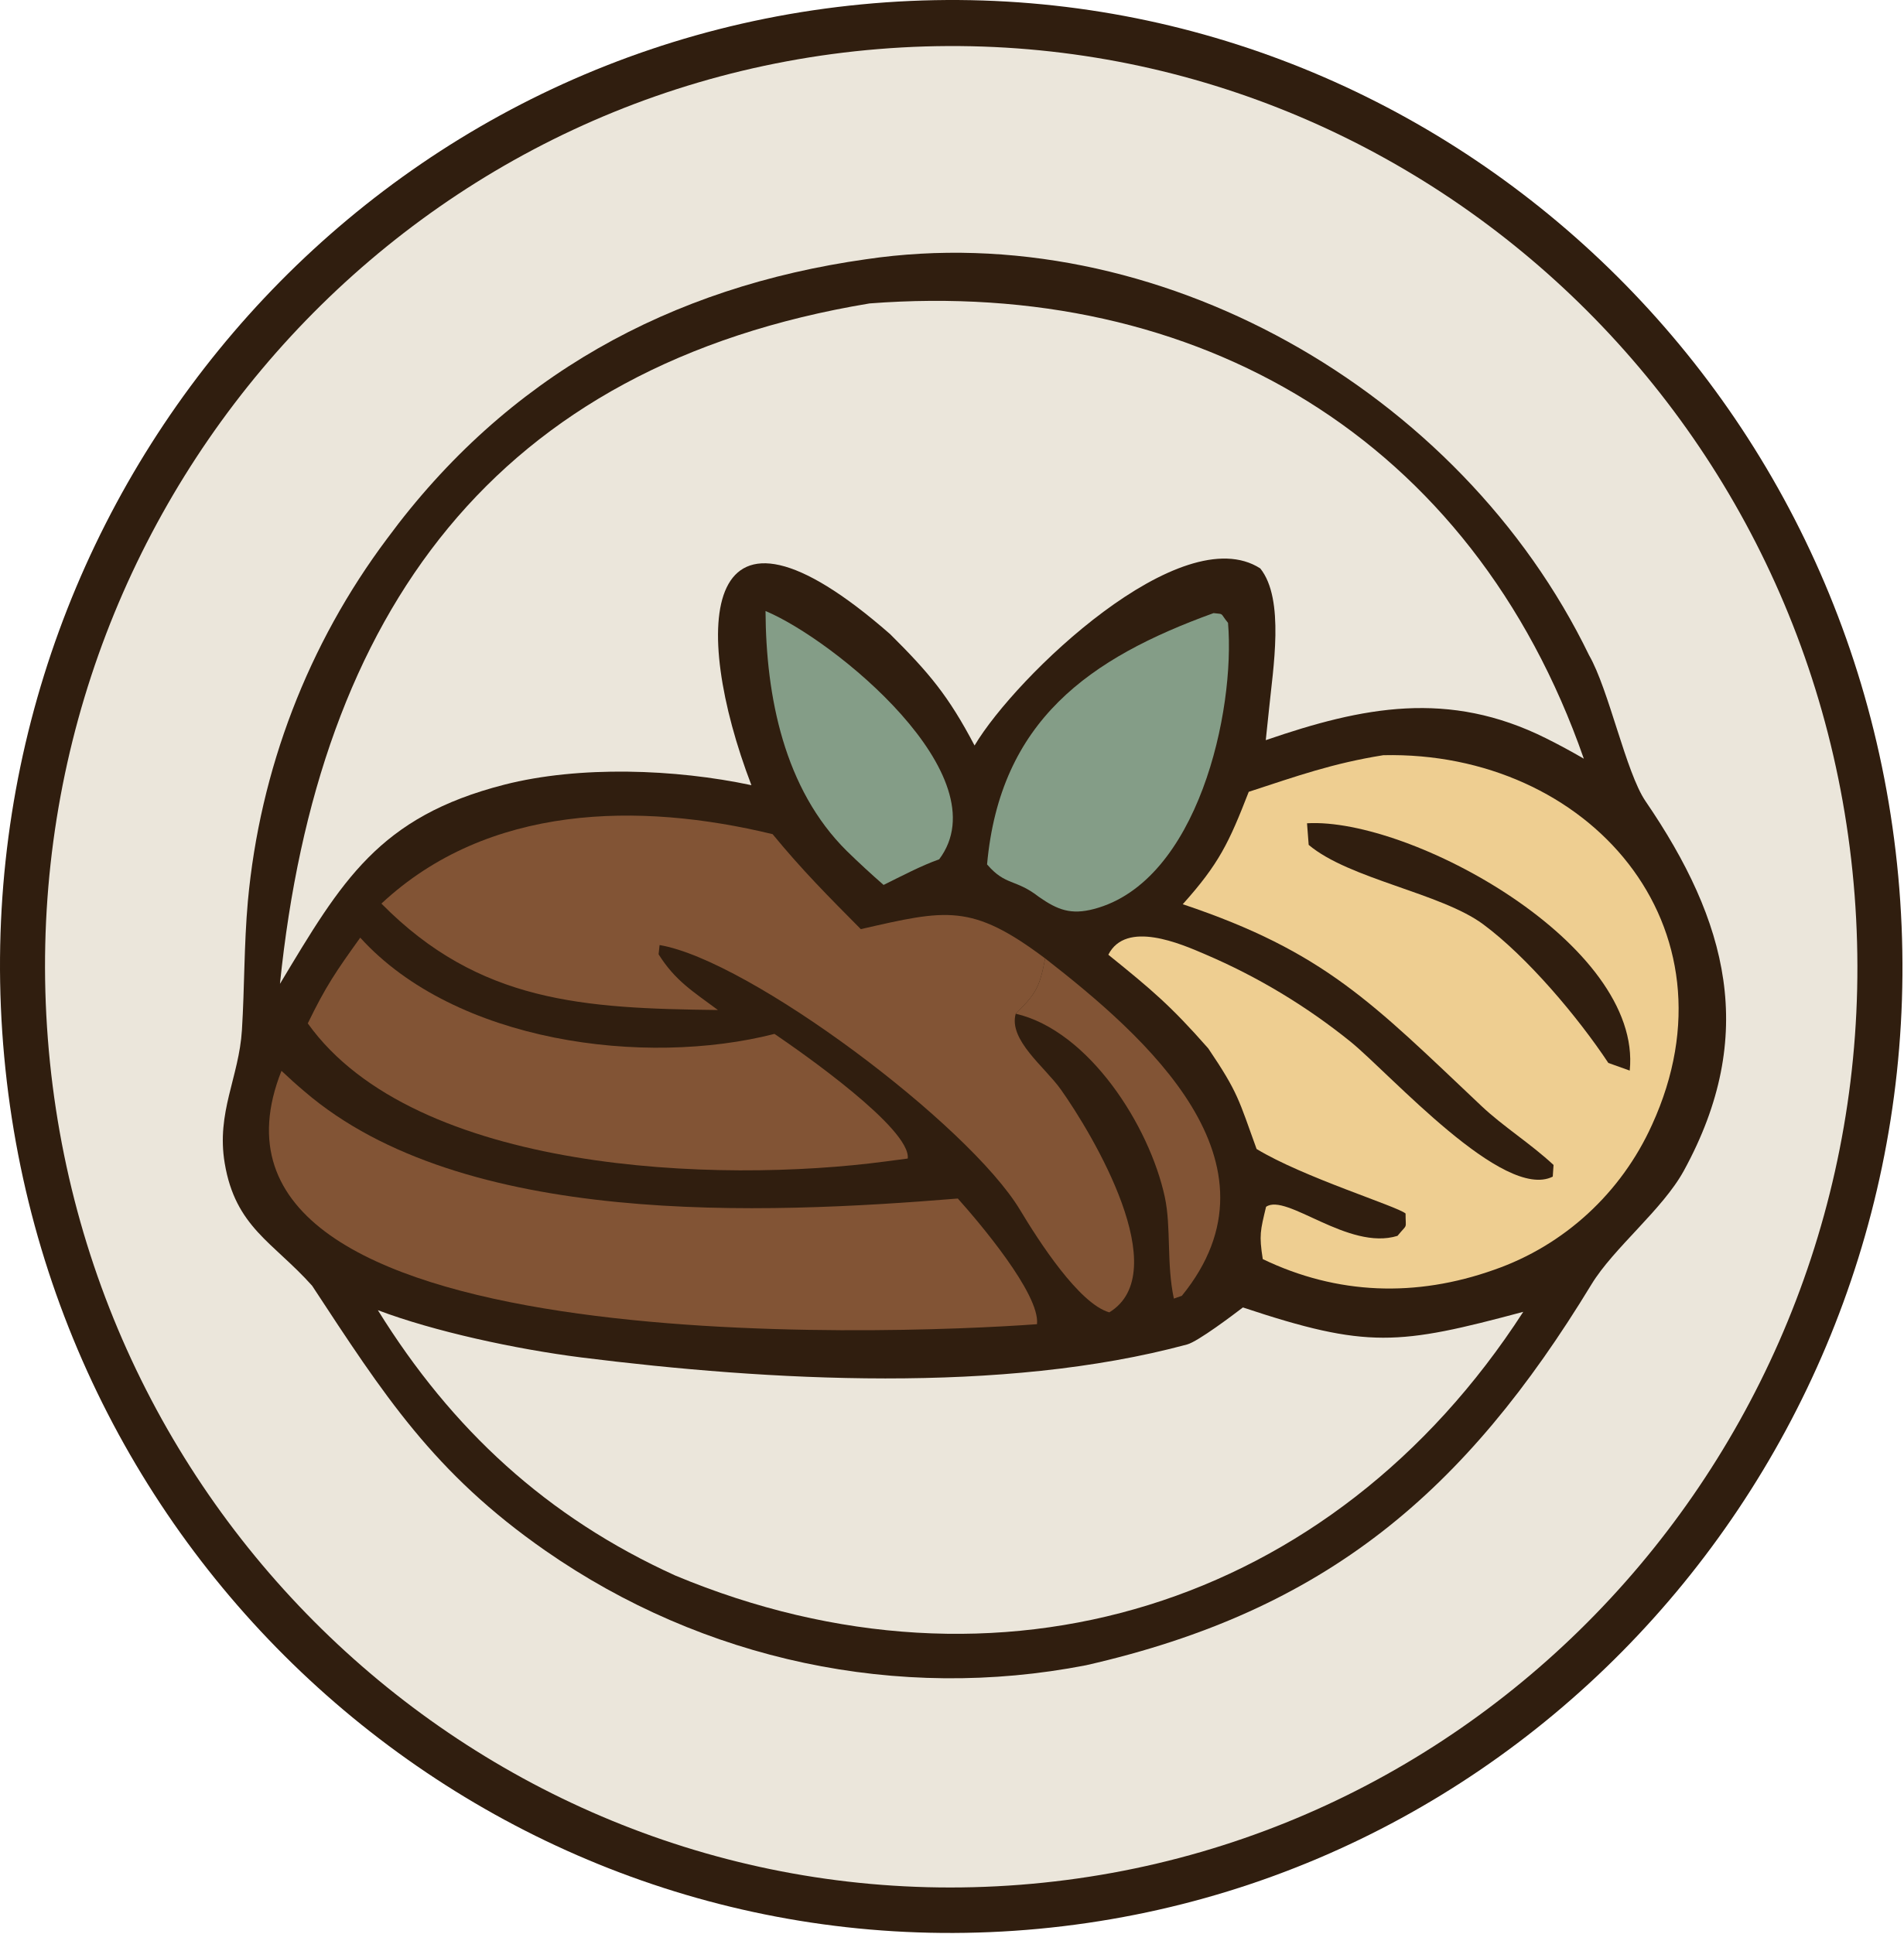
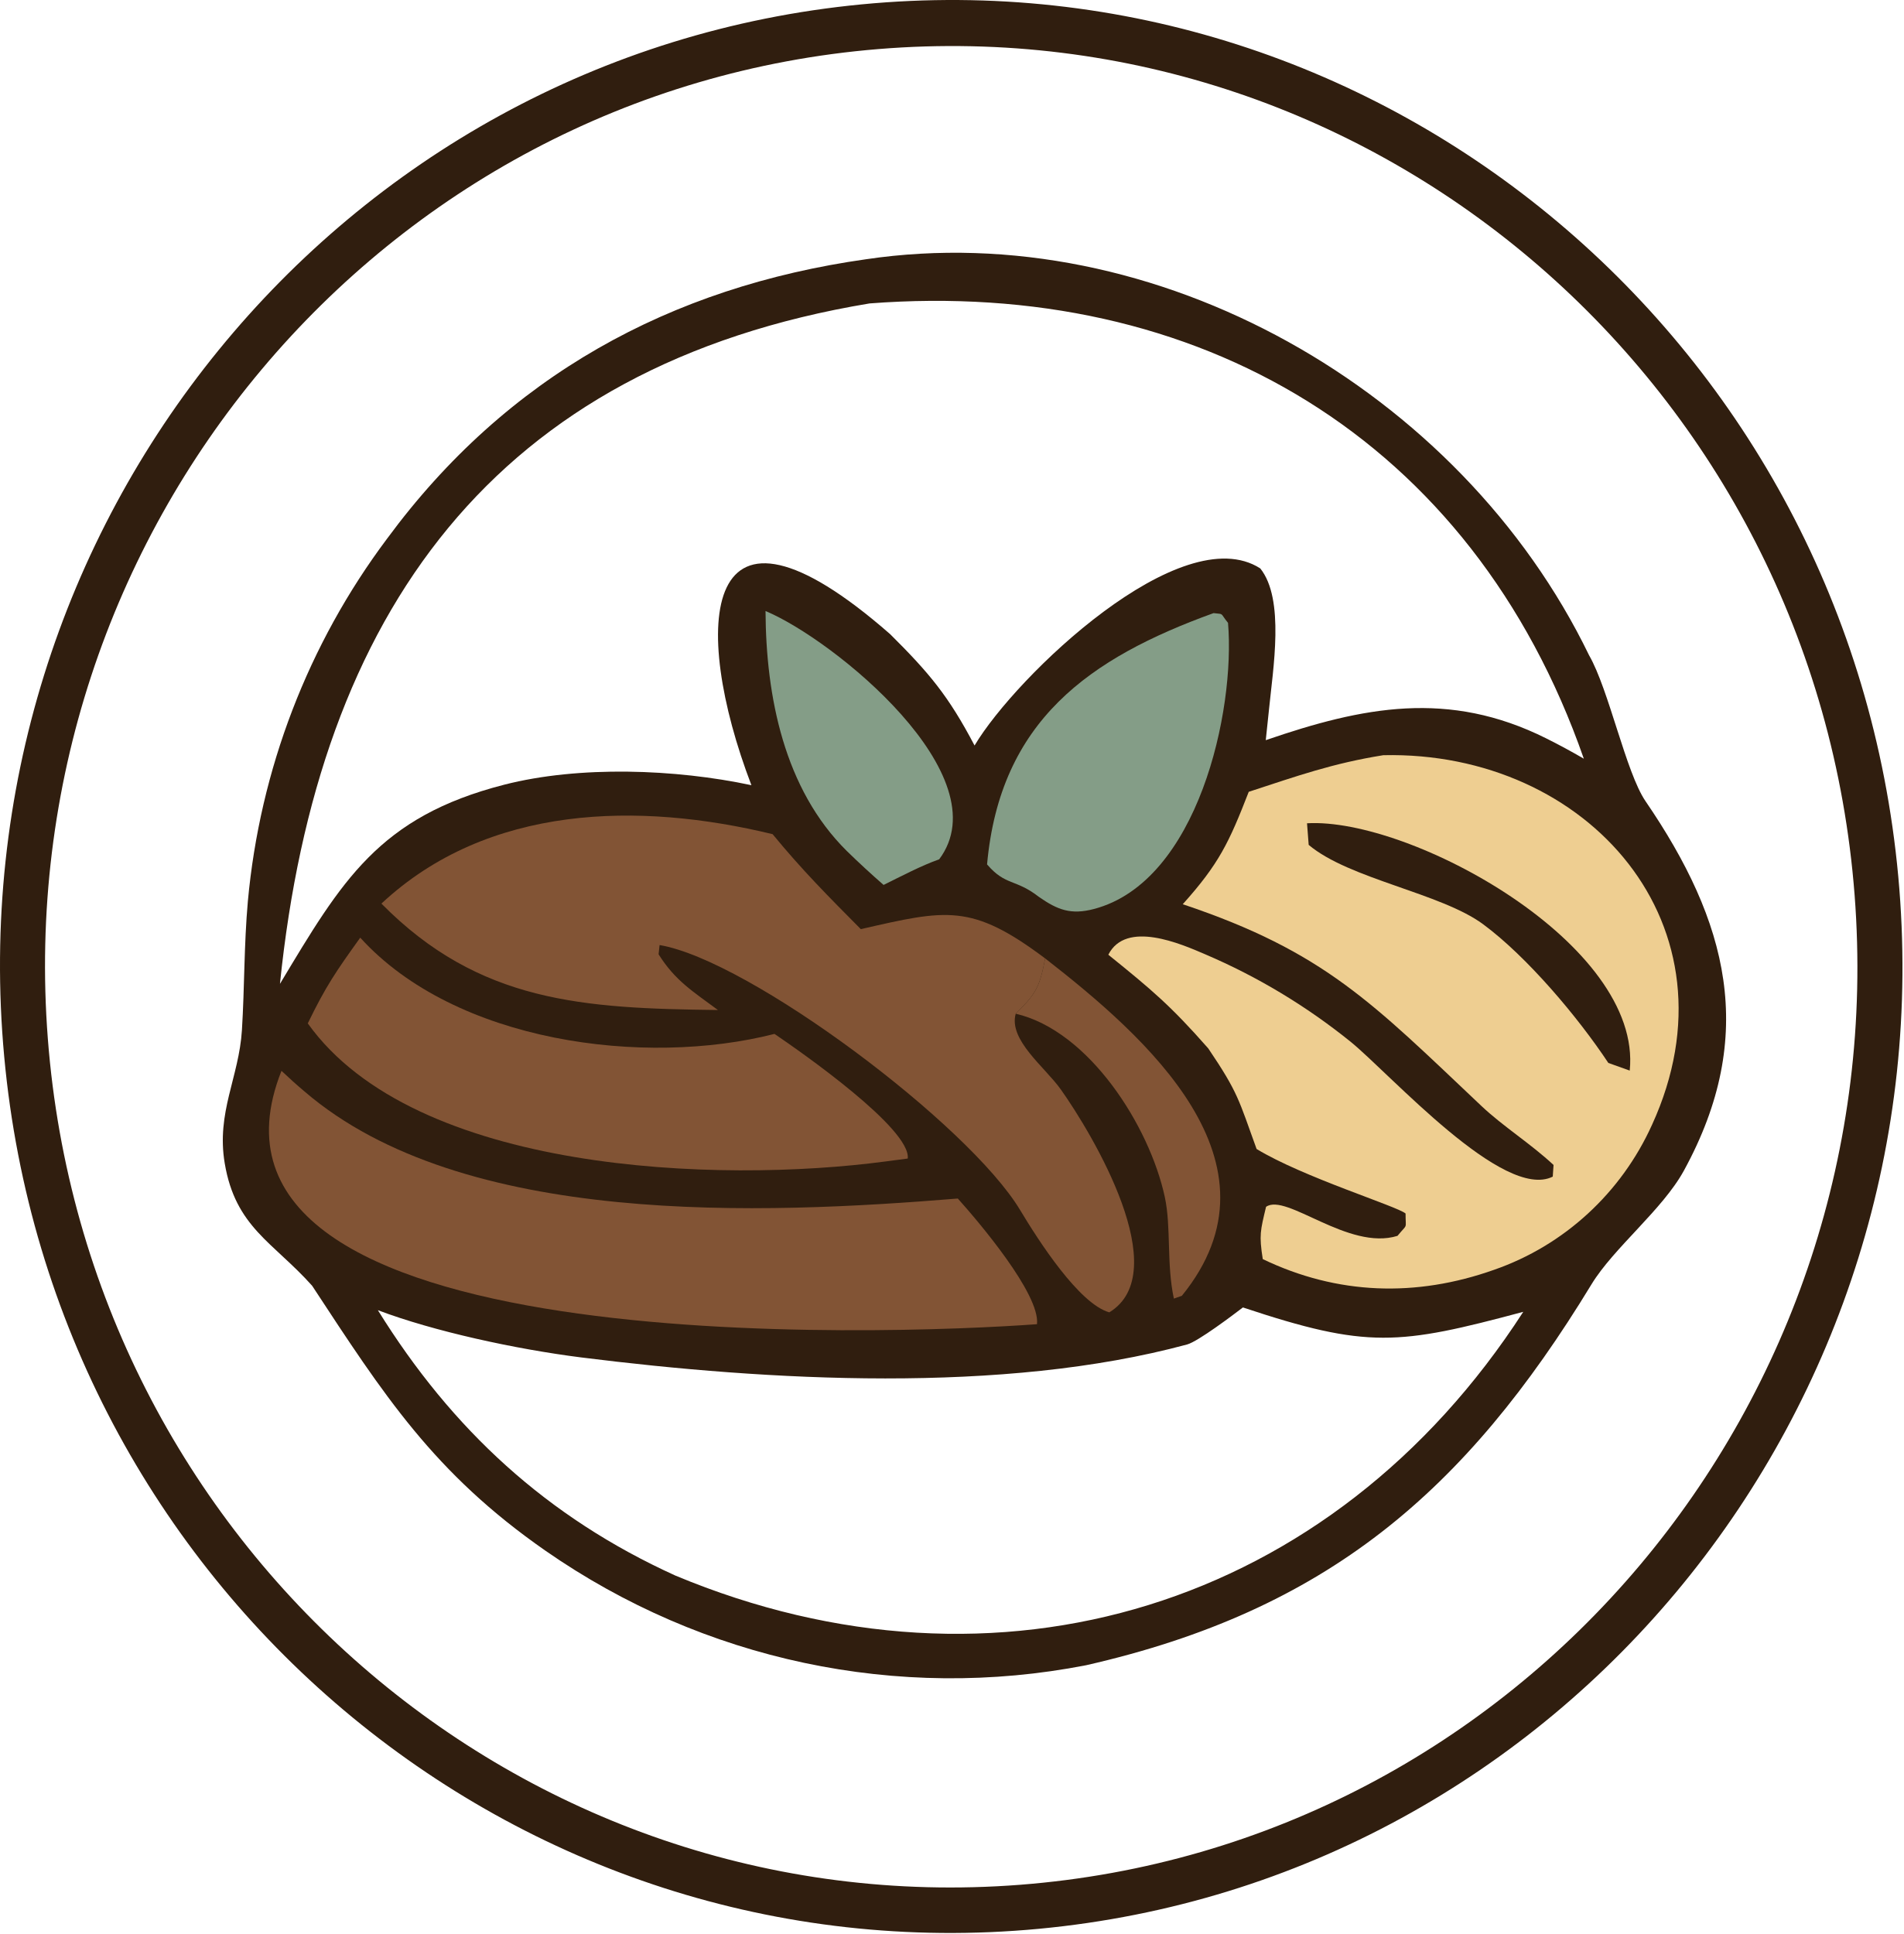
<svg xmlns="http://www.w3.org/2000/svg" width="1247" height="1267" viewBox="0 0 1247 1267" fill="none">
-   <path d="M564.374 2.864C907.22 -30.128 1211.38 225.751 1243.48 574.141C1275.57 922.581 1023.42 1231.34 680.507 1263.59C338.121 1295.76 34.798 1040.04 2.753 692.179C-29.291 344.294 222.055 35.805 564.374 2.864Z" fill="#301E0F" />
-   <path d="M575.419 32.145C902.702 5.345 1189.22 253.618 1214.87 586.241C1240.52 918.867 995.552 1209.44 668.158 1234.76C341.791 1260.01 56.905 1012.04 31.336 680.454C5.766 348.896 249.167 58.865 575.419 32.145Z" fill="#EBE6DB" />
-   <path d="M567.336 169.836C756.888 141.764 956.685 255.375 1040.94 429.274C1053.89 451.722 1065.11 506.13 1077.91 524.865C1131.63 603.431 1151.71 677.91 1103.07 766.866C1089.09 792.443 1057.03 817.519 1042.5 841.427C959.777 977.449 868.746 1055.14 711.407 1090.94C588.217 1114.93 460.698 1087.89 357.221 1015.84C284.048 964.89 251.436 913.861 204.457 842.303C178.957 813.764 154.233 804.042 147.195 762.026C141.611 728.688 156.554 705.823 158.475 674.822C160.229 646.533 159.806 619.204 162.356 590.539C170.244 504.211 201.841 421.889 253.547 352.915C331.98 246.426 438.967 188.007 567.336 169.836Z" fill="#301E0F" />
-   <path d="M569.626 198.781C784.18 182.313 964.148 286.719 1037.5 497.035C1029.4 492.32 1021.16 487.856 1012.78 483.684C948.927 451.806 892.762 462.988 829.152 484.894C829.871 478.468 830.548 472.042 831.185 465.575C833.87 438.246 841.771 392.537 825.539 372.367C773.878 339.221 665.597 442.71 638.393 488.398C621.357 455.979 608.755 440.916 583.078 415.423C458.709 306.543 452.209 409.819 492.22 514.393C442.625 503.795 379.508 501.459 330.328 514.059C248.052 535.13 223.87 577.146 183.391 644.531C208.225 401.491 323.823 239.575 569.626 198.781Z" fill="#EBE6DB" />
-   <path d="M814.182 856.532C895.806 883.694 916.107 881.274 997.821 859.411C872.815 1053.05 653.415 1120.35 442.322 1032.15C358.379 994.013 296.038 936.559 247.531 858.326C283.933 872.137 337.569 883.819 380.754 889.285C503.181 904.639 656.984 913.443 777.666 880.773C784.806 878.812 807.797 861.413 814.182 856.532Z" fill="#EBE6DB" />
+   <path d="M564.375 2.864C907.22 -30.128 1211.38 225.751 1243.48 574.141C1275.57 922.581 1023.42 1231.34 680.506 1263.6C338.121 1295.76 34.799 1040.04 2.753 692.18C-29.291 344.295 222.055 35.805 564.375 2.864ZM1214.87 586.241C1189.22 253.618 902.701 5.345 575.419 32.145C249.167 58.865 5.766 348.896 31.335 680.454C56.905 1012.04 341.791 1260.01 668.158 1234.76C995.551 1209.44 1240.52 918.867 1214.87 586.241Z" fill="#301E0F" />
+   <path d="M567.337 169.836C756.888 141.764 956.684 255.376 1040.94 429.275C1053.89 451.723 1065.11 506.13 1077.91 524.865C1131.63 603.431 1151.71 677.91 1103.07 766.866C1089.09 792.443 1057.03 817.52 1042.5 841.428C959.777 977.449 868.746 1055.14 711.407 1090.94C588.216 1114.93 460.698 1087.89 357.221 1015.84C284.048 964.89 251.436 913.861 204.457 842.304C178.957 813.765 154.233 804.042 147.195 762.026C141.611 728.688 156.554 705.823 158.476 674.823C160.229 646.534 159.805 619.204 162.355 590.539C170.244 504.212 201.841 421.889 253.547 352.914C331.98 246.426 438.968 188.007 567.337 169.836ZM814.183 856.532C807.797 861.413 784.807 878.812 777.666 880.774C656.984 913.444 503.181 904.64 380.754 889.285C337.569 883.82 283.933 872.137 247.531 858.326C296.038 936.559 358.379 994.014 442.322 1032.15C653.415 1120.35 872.815 1053.05 997.821 859.411C916.107 881.275 895.806 883.694 814.183 856.532ZM1037.5 497.035C964.148 286.719 784.18 182.313 569.626 198.782C323.823 239.575 208.225 401.491 183.391 644.532C223.87 577.147 248.052 535.131 330.328 514.06C379.508 501.459 442.625 503.796 492.22 514.394C452.209 409.82 458.709 306.544 583.078 415.423C608.754 440.917 621.357 455.979 638.394 488.399C665.597 442.711 773.879 339.222 825.539 372.367C841.771 392.537 833.87 438.246 831.185 465.575C830.548 472.043 829.871 478.468 829.152 484.894C892.762 462.989 948.927 451.807 1012.78 483.684C1021.16 487.856 1029.4 492.321 1037.5 497.035Z" fill="#301E0F" />
  <path d="M906.152 494.741C1040.25 491.737 1141.66 606.771 1082.2 736.826C1061.98 781.596 1024.56 815.935 978.705 831.874C927.656 849.982 876.065 848.355 827.189 824.864C824.709 809.009 825.604 806.339 829.345 790.609C842.579 781.304 883.251 819.607 915.444 809.635C922.391 801.165 920.712 805.921 920.733 794.99C915.214 790.233 853.596 771.248 823.144 752.722C811.392 720.344 811.207 716.047 791.489 686.84C766.827 658.801 754.533 648.495 726.02 625.463C737.62 602.598 773.578 618.328 789.551 625.213C823.727 639.816 855.776 659.093 884.819 682.542C910.993 703.905 984.942 786.936 1017.15 770.831L1017.67 763.195C1002.95 749.426 984.511 737.869 970.484 724.6C899.224 657.299 867.939 623.585 774.777 592.376C798.531 565.881 805.04 552.07 818.003 518.732C849.921 508.301 872.85 500.082 906.152 494.741Z" fill="#EECE91" />
  <path d="M856.18 539.344C923.949 535.422 1076.06 618.579 1067.57 701.36L1053.56 696.353C1033.65 666.312 1000.37 626.799 971.515 605.478C943.872 585.033 883.708 575.853 857.264 553.489L856.18 539.344Z" fill="#301E0F" />
  <path d="M249.848 591.96C319.604 526.828 418.589 525.242 506.109 546.48C525.548 570.138 542.445 587.078 563.88 608.691C620.028 595.882 636.26 591.584 684.652 627.884C681.059 646.368 678.948 650.708 665.353 664.101C660.544 681.333 684.43 698.983 694.893 713.711C716.085 743.628 769.618 833.544 726.663 859.747C706.859 854.156 680.345 812.89 668.276 792.779C634.63 736.66 491.027 629.053 432.066 619.122L431.417 625.172C442.253 642.488 454.01 649.581 470.291 661.681C382.29 660.638 313.942 656.924 249.848 591.96Z" fill="#825435" />
  <path d="M184.388 701.523C189.287 706.155 194.317 710.703 199.47 715.042C303.292 804.291 499.553 795.612 627.429 785.181C641.008 800.327 681.43 847.809 679.299 867.503C583.271 874.554 108.32 892.83 184.388 701.523Z" fill="#825435" />
  <path d="M235.974 614.281C298.245 682.959 422.146 699.107 507.342 677.327C525.344 689.552 596.886 739.58 594.624 758.981L580.014 760.901C470.604 775.462 271.784 768.62 201.617 670.442C213.533 645.908 219.98 636.604 235.974 614.281Z" fill="#825435" />
  <path d="M794.952 401.66C802.224 402.549 798.8 401.151 804.429 408.061C809.32 465.532 784.838 577.604 716.577 595.503C701.642 599.426 692.888 596.213 680.503 587.534C665.089 575.559 658.757 580.483 646.586 566.296C655.111 472.166 713.476 431.151 794.952 401.66Z" fill="#849D87" />
  <path d="M501.465 400.293C546.272 419.011 656.122 508.384 615.215 562.96C603.439 567.09 590.192 574.142 578.793 579.733C570.581 572.556 562.557 565.171 554.739 557.536C513.607 516.854 501.752 456.229 501.465 400.293Z" fill="#849D87" />
  <path d="M684.651 627.883C750.043 678.787 845.131 761.651 774.195 848.897L768.956 850.733C764.061 827.868 767.272 803.918 763.018 784.182C752.954 737.534 713.292 675.24 665.352 664.1C678.947 650.706 681.058 646.367 684.651 627.883Z" fill="#825435" />
</svg>
